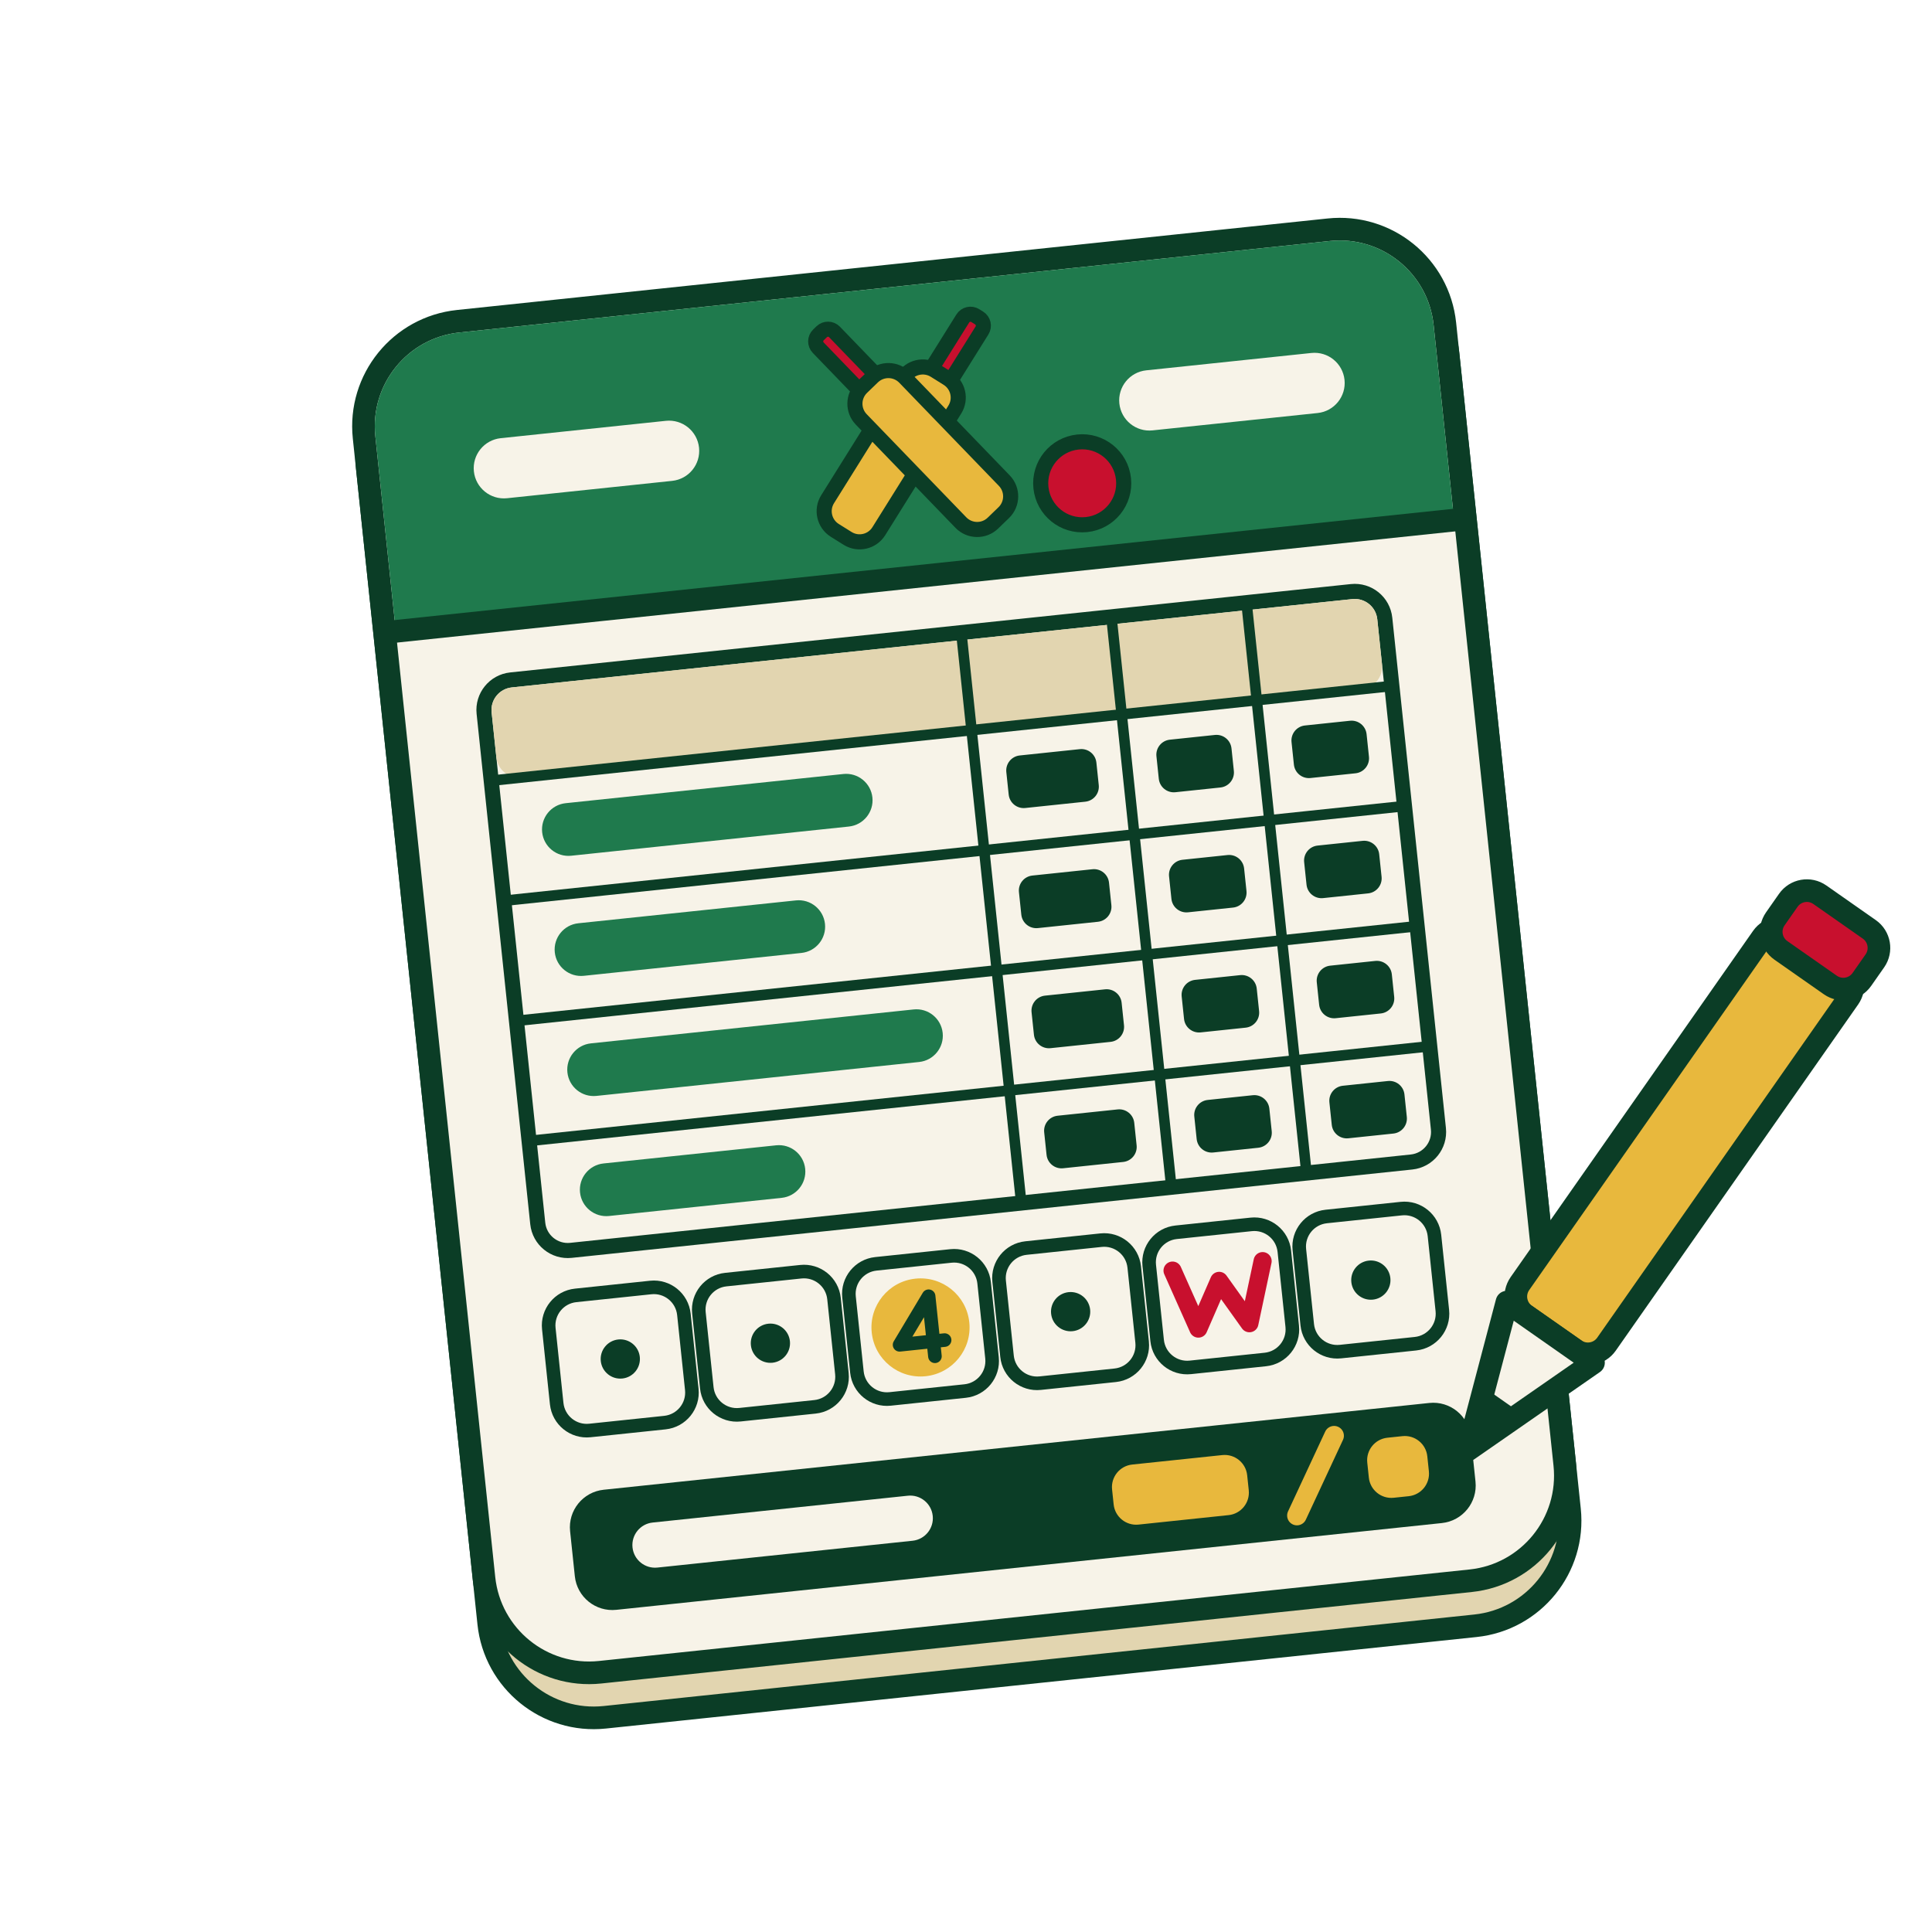
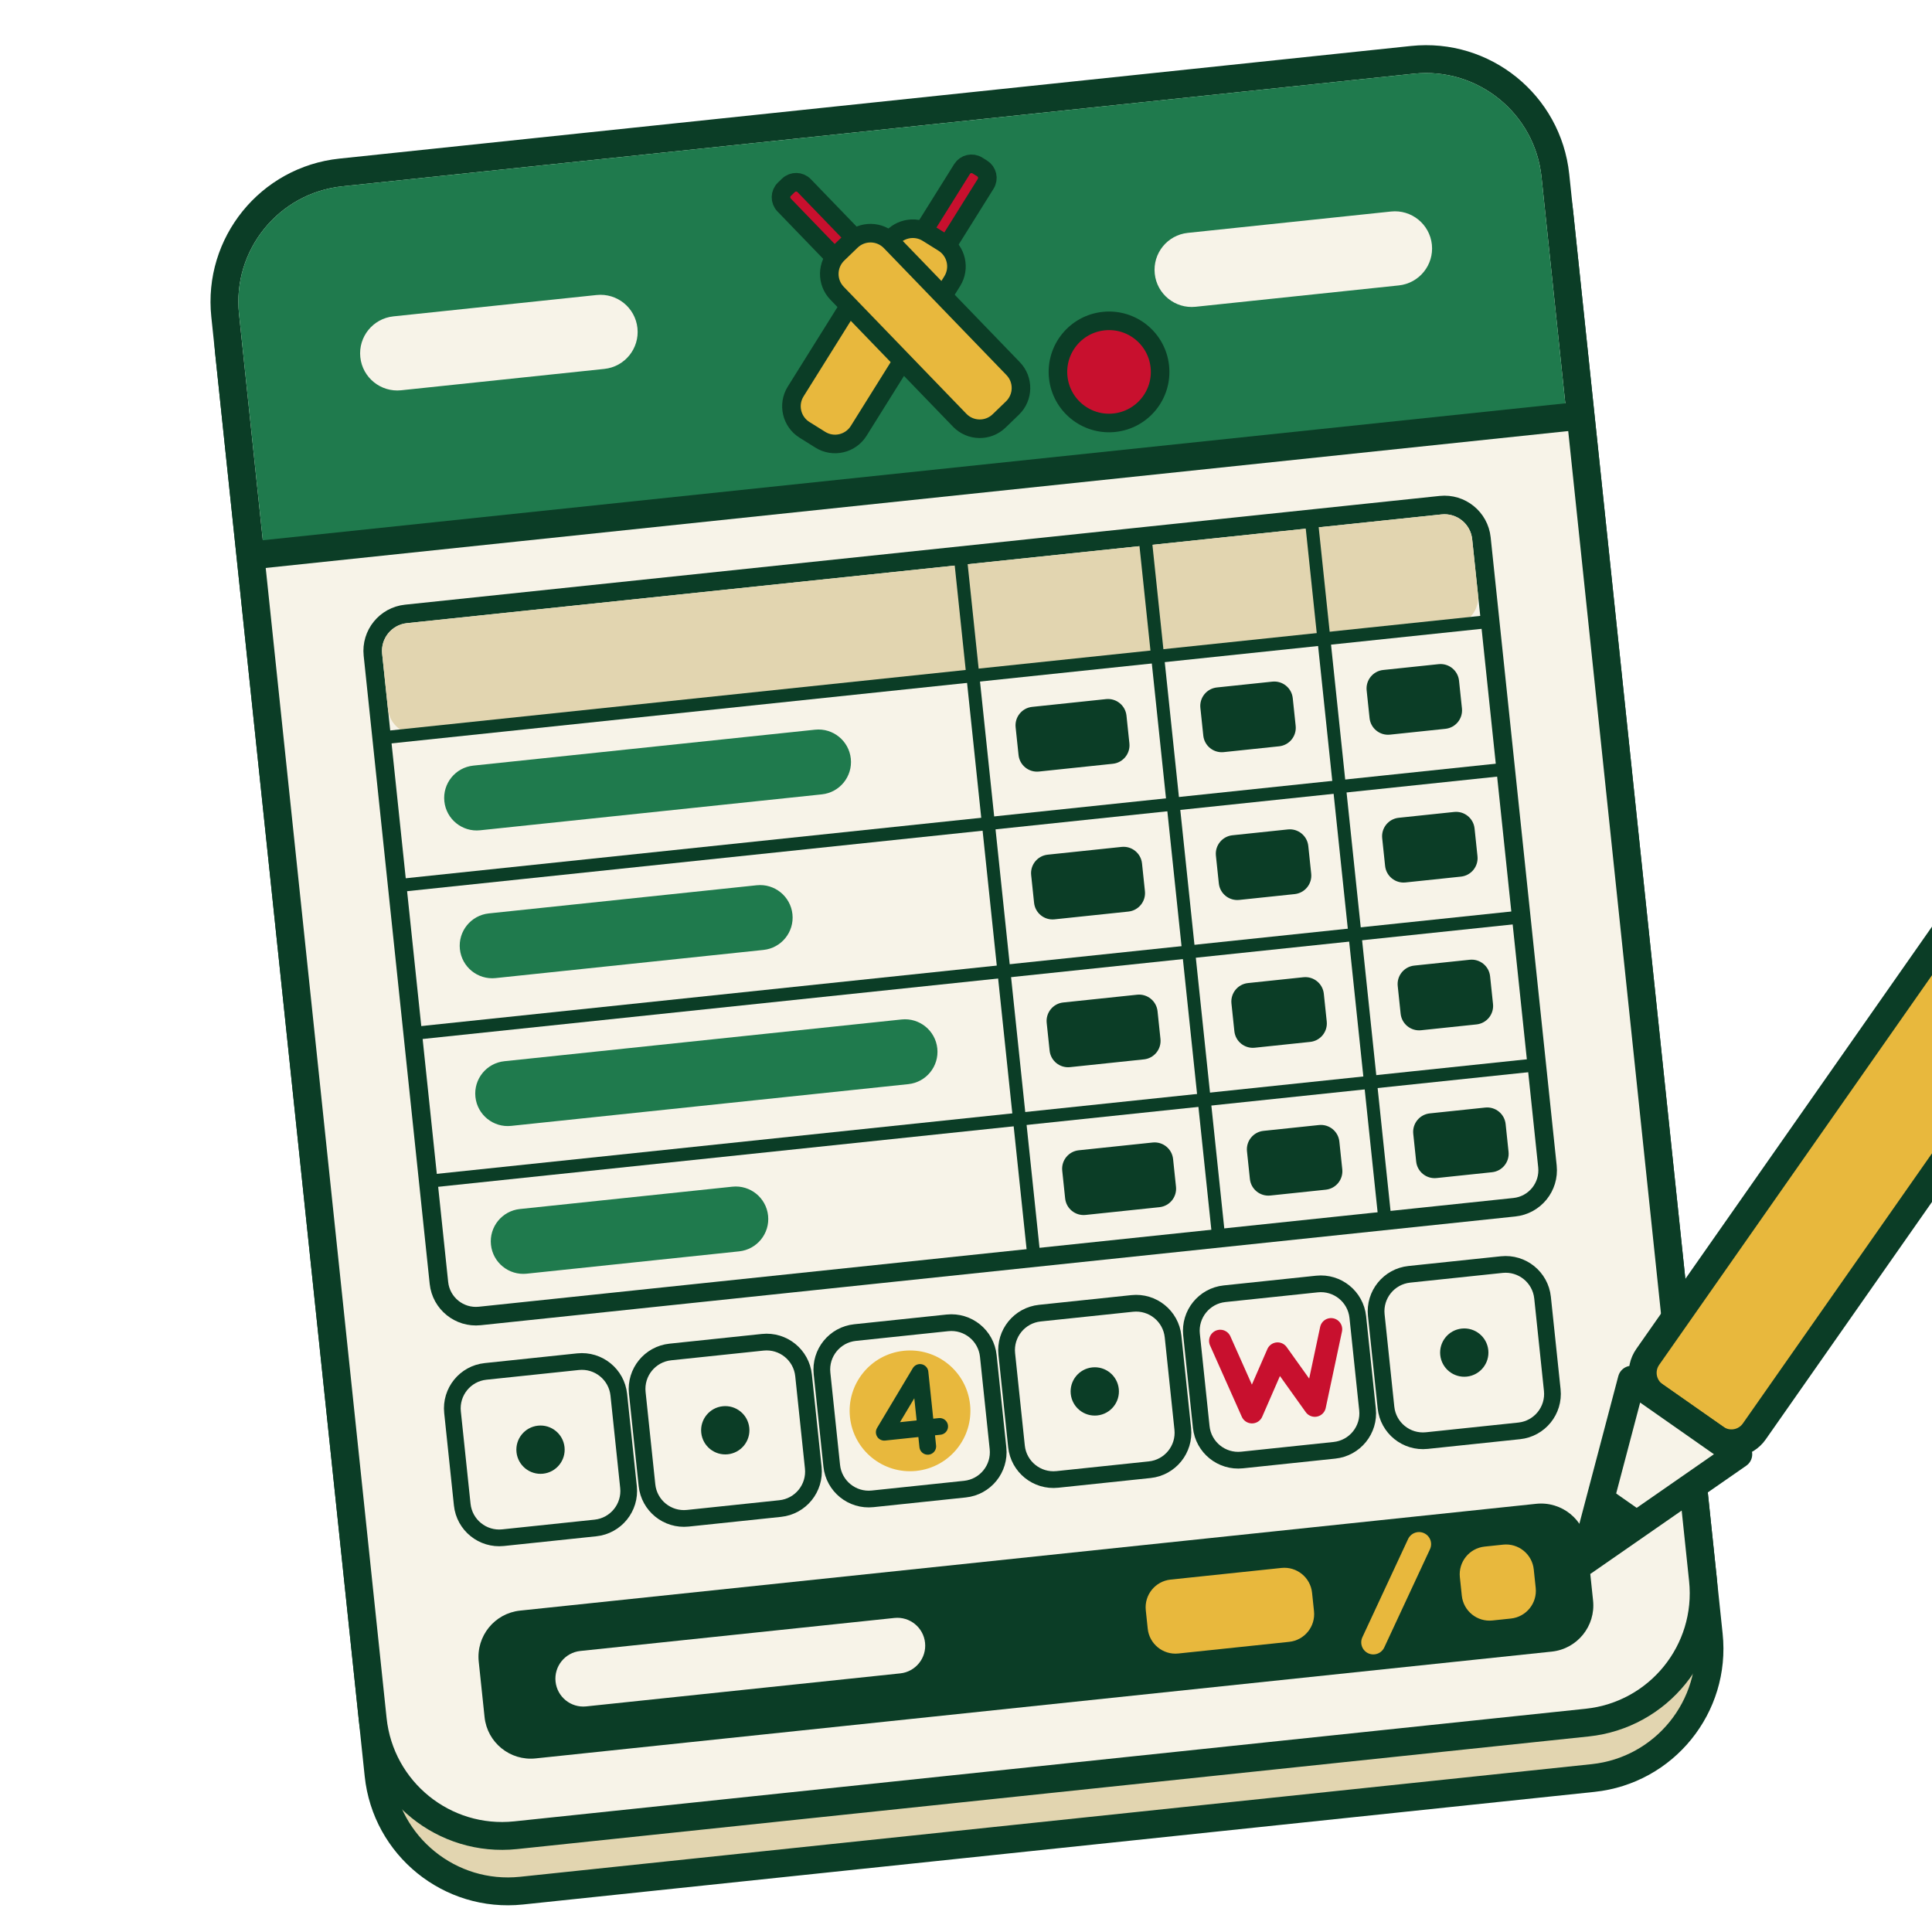
- <svg xmlns="http://www.w3.org/2000/svg" viewBox="0 0 256 256">
+ <svg xmlns="http://www.w3.org/2000/svg" viewBox="24 24 208 208">
  <g transform="rotate(-6 128 128)" stroke-linejoin="round">
    <rect x="56" y="40" width="144" height="182" rx="14" fill="#E2D5B0" stroke="#0B3D26" stroke-width="3" />
    <rect x="56" y="36" width="144" height="180" rx="14" fill="#F7F3E8" stroke="#0B3D26" stroke-width="3" />
    <path d="M57.5 76V50a12.5 12.5 0 0 1 12.5-12.5h116A12.5 12.5 0 0 1 198.5 50v26z" fill="#1F7A4D" />
    <path d="M56 76h144" stroke="#0B3D26" stroke-width="3" />
    <g stroke="#0B3D26" stroke-width="2">
      <g transform="rotate(38 128 56)">
        <rect x="126.5" y="39" width="3" height="10" rx="1.2" fill="#C8102E" />
        <rect x="124" y="48" width="8" height="25" rx="3" fill="#E8B83D" />
      </g>
      <g transform="rotate(-38 128 56)">
        <rect x="126.5" y="39" width="3" height="10" rx="1.2" fill="#C8102E" />
        <rect x="124" y="48" width="8" height="25" rx="3" fill="#E8B83D" />
      </g>
    </g>
    <circle cx="150" cy="66" r="5.5" fill="#C8102E" stroke="#0B3D26" stroke-width="2" />
    <rect x="70" y="52" width="30" height="8" rx="4" fill="#F7F3E8" />
    <rect x="156" y="52" width="30" height="8" rx="4" fill="#F7F3E8" />
    <rect x="68" y="84" width="120" height="76" rx="4" fill="#F7F3E8" stroke="#0B3D26" stroke-width="2" />
    <rect x="69" y="85" width="118" height="12" rx="3" fill="#E2D5B0" />
    <path d="M68 97h120" stroke="#0B3D26" stroke-width="1.4" />
    <path d="M68 113h120" stroke="#0B3D26" stroke-width="1.4" />
    <path d="M68 129h120" stroke="#0B3D26" stroke-width="1.4" />
    <path d="M68 145h120" stroke="#0B3D26" stroke-width="1.4" />
    <path d="M132 84v76" stroke="#0B3D26" stroke-width="1.4" />
    <path d="M152 84v76" stroke="#0B3D26" stroke-width="1.4" />
    <path d="M170 84v76" stroke="#0B3D26" stroke-width="1.4" />
    <rect x="74" y="101" width="44" height="7" rx="3.5" fill="#1F7A4D" />
    <rect x="136" y="101" width="12" height="7" rx="2" fill="#0B3D26" />
    <rect x="156" y="101" width="10" height="7" rx="2" fill="#0B3D26" />
    <rect x="174" y="101" width="10" height="7" rx="2" fill="#0B3D26" />
    <rect x="74" y="117" width="36" height="7" rx="3.5" fill="#1F7A4D" />
    <rect x="136" y="117" width="12" height="7" rx="2" fill="#0B3D26" />
    <rect x="156" y="117" width="10" height="7" rx="2" fill="#0B3D26" />
    <rect x="174" y="117" width="10" height="7" rx="2" fill="#0B3D26" />
    <rect x="74" y="133" width="50" height="7" rx="3.5" fill="#1F7A4D" />
    <rect x="136" y="133" width="12" height="7" rx="2" fill="#0B3D26" />
    <rect x="156" y="133" width="10" height="7" rx="2" fill="#0B3D26" />
    <rect x="174" y="133" width="10" height="7" rx="2" fill="#0B3D26" />
    <rect x="74" y="149" width="30" height="7" rx="3.5" fill="#1F7A4D" />
    <rect x="136" y="149" width="12" height="7" rx="2" fill="#0B3D26" />
    <rect x="156" y="149" width="10" height="7" rx="2" fill="#0B3D26" />
    <rect x="174" y="149" width="10" height="7" rx="2" fill="#0B3D26" />
    <rect x="68" y="166" width="18" height="18" rx="4" fill="#F7F3E8" stroke="#0B3D26" stroke-width="1.8" />
    <circle cx="77" cy="175" r="2.6" fill="#0B3D26" />
    <rect x="88" y="166" width="18" height="18" rx="4" fill="#F7F3E8" stroke="#0B3D26" stroke-width="1.8" />
    <circle cx="97" cy="175" r="2.6" fill="#0B3D26" />
    <rect x="108" y="166" width="18" height="18" rx="4" fill="#F7F3E8" stroke="#0B3D26" stroke-width="1.8" />
    <circle cx="117" cy="175" r="6.5" fill="#E8B83D" />
    <path d="M118.5 171l-4.5 6h6M118.5 171v8" stroke="#0B3D26" stroke-width="1.8" fill="none" stroke-linecap="round" stroke-linejoin="round" />
    <rect x="128" y="166" width="18" height="18" rx="4" fill="#F7F3E8" stroke="#0B3D26" stroke-width="1.8" />
    <circle cx="137" cy="175" r="2.6" fill="#0B3D26" />
    <rect x="148" y="166" width="18" height="18" rx="4" fill="#F7F3E8" stroke="#0B3D26" stroke-width="1.8" />
    <path d="M151 171l2.6 8 3.4-6 3.4 6 2.6-8" stroke="#C8102E" stroke-width="2.4" fill="none" stroke-linecap="round" stroke-linejoin="round" />
    <rect x="168" y="166" width="18" height="18" rx="4" fill="#F7F3E8" stroke="#0B3D26" stroke-width="1.8" />
    <circle cx="177" cy="175" r="2.6" fill="#0B3D26" />
    <rect x="68" y="192" width="120" height="16" rx="5" fill="#0B3D26" />
    <rect x="76" y="197" width="40" height="6" rx="3" fill="#F7F3E8" />
    <rect x="140" y="196" width="18" height="8" rx="3" fill="#E8B83D" />
    <path d="M164 205l6-10" stroke="#E8B83D" stroke-width="2.6" stroke-linecap="round" />
    <rect x="174" y="196" width="8" height="8" rx="3" fill="#E8B83D" />
  </g>
  <g transform="rotate(35 210 170)" stroke="#0B3D26" stroke-width="3" stroke-linejoin="round">
    <rect x="203" y="116" width="14" height="62" rx="3" fill="#E8B83D" />
    <path d="M203 178h14l-7 19z" fill="#F7F3E8" />
    <path d="M207.5 189h5l-2.5 8z" fill="#0B3D26" stroke="none" />
    <rect x="203" y="110" width="14" height="9" rx="3" fill="#C8102E" />
  </g>
</svg>
